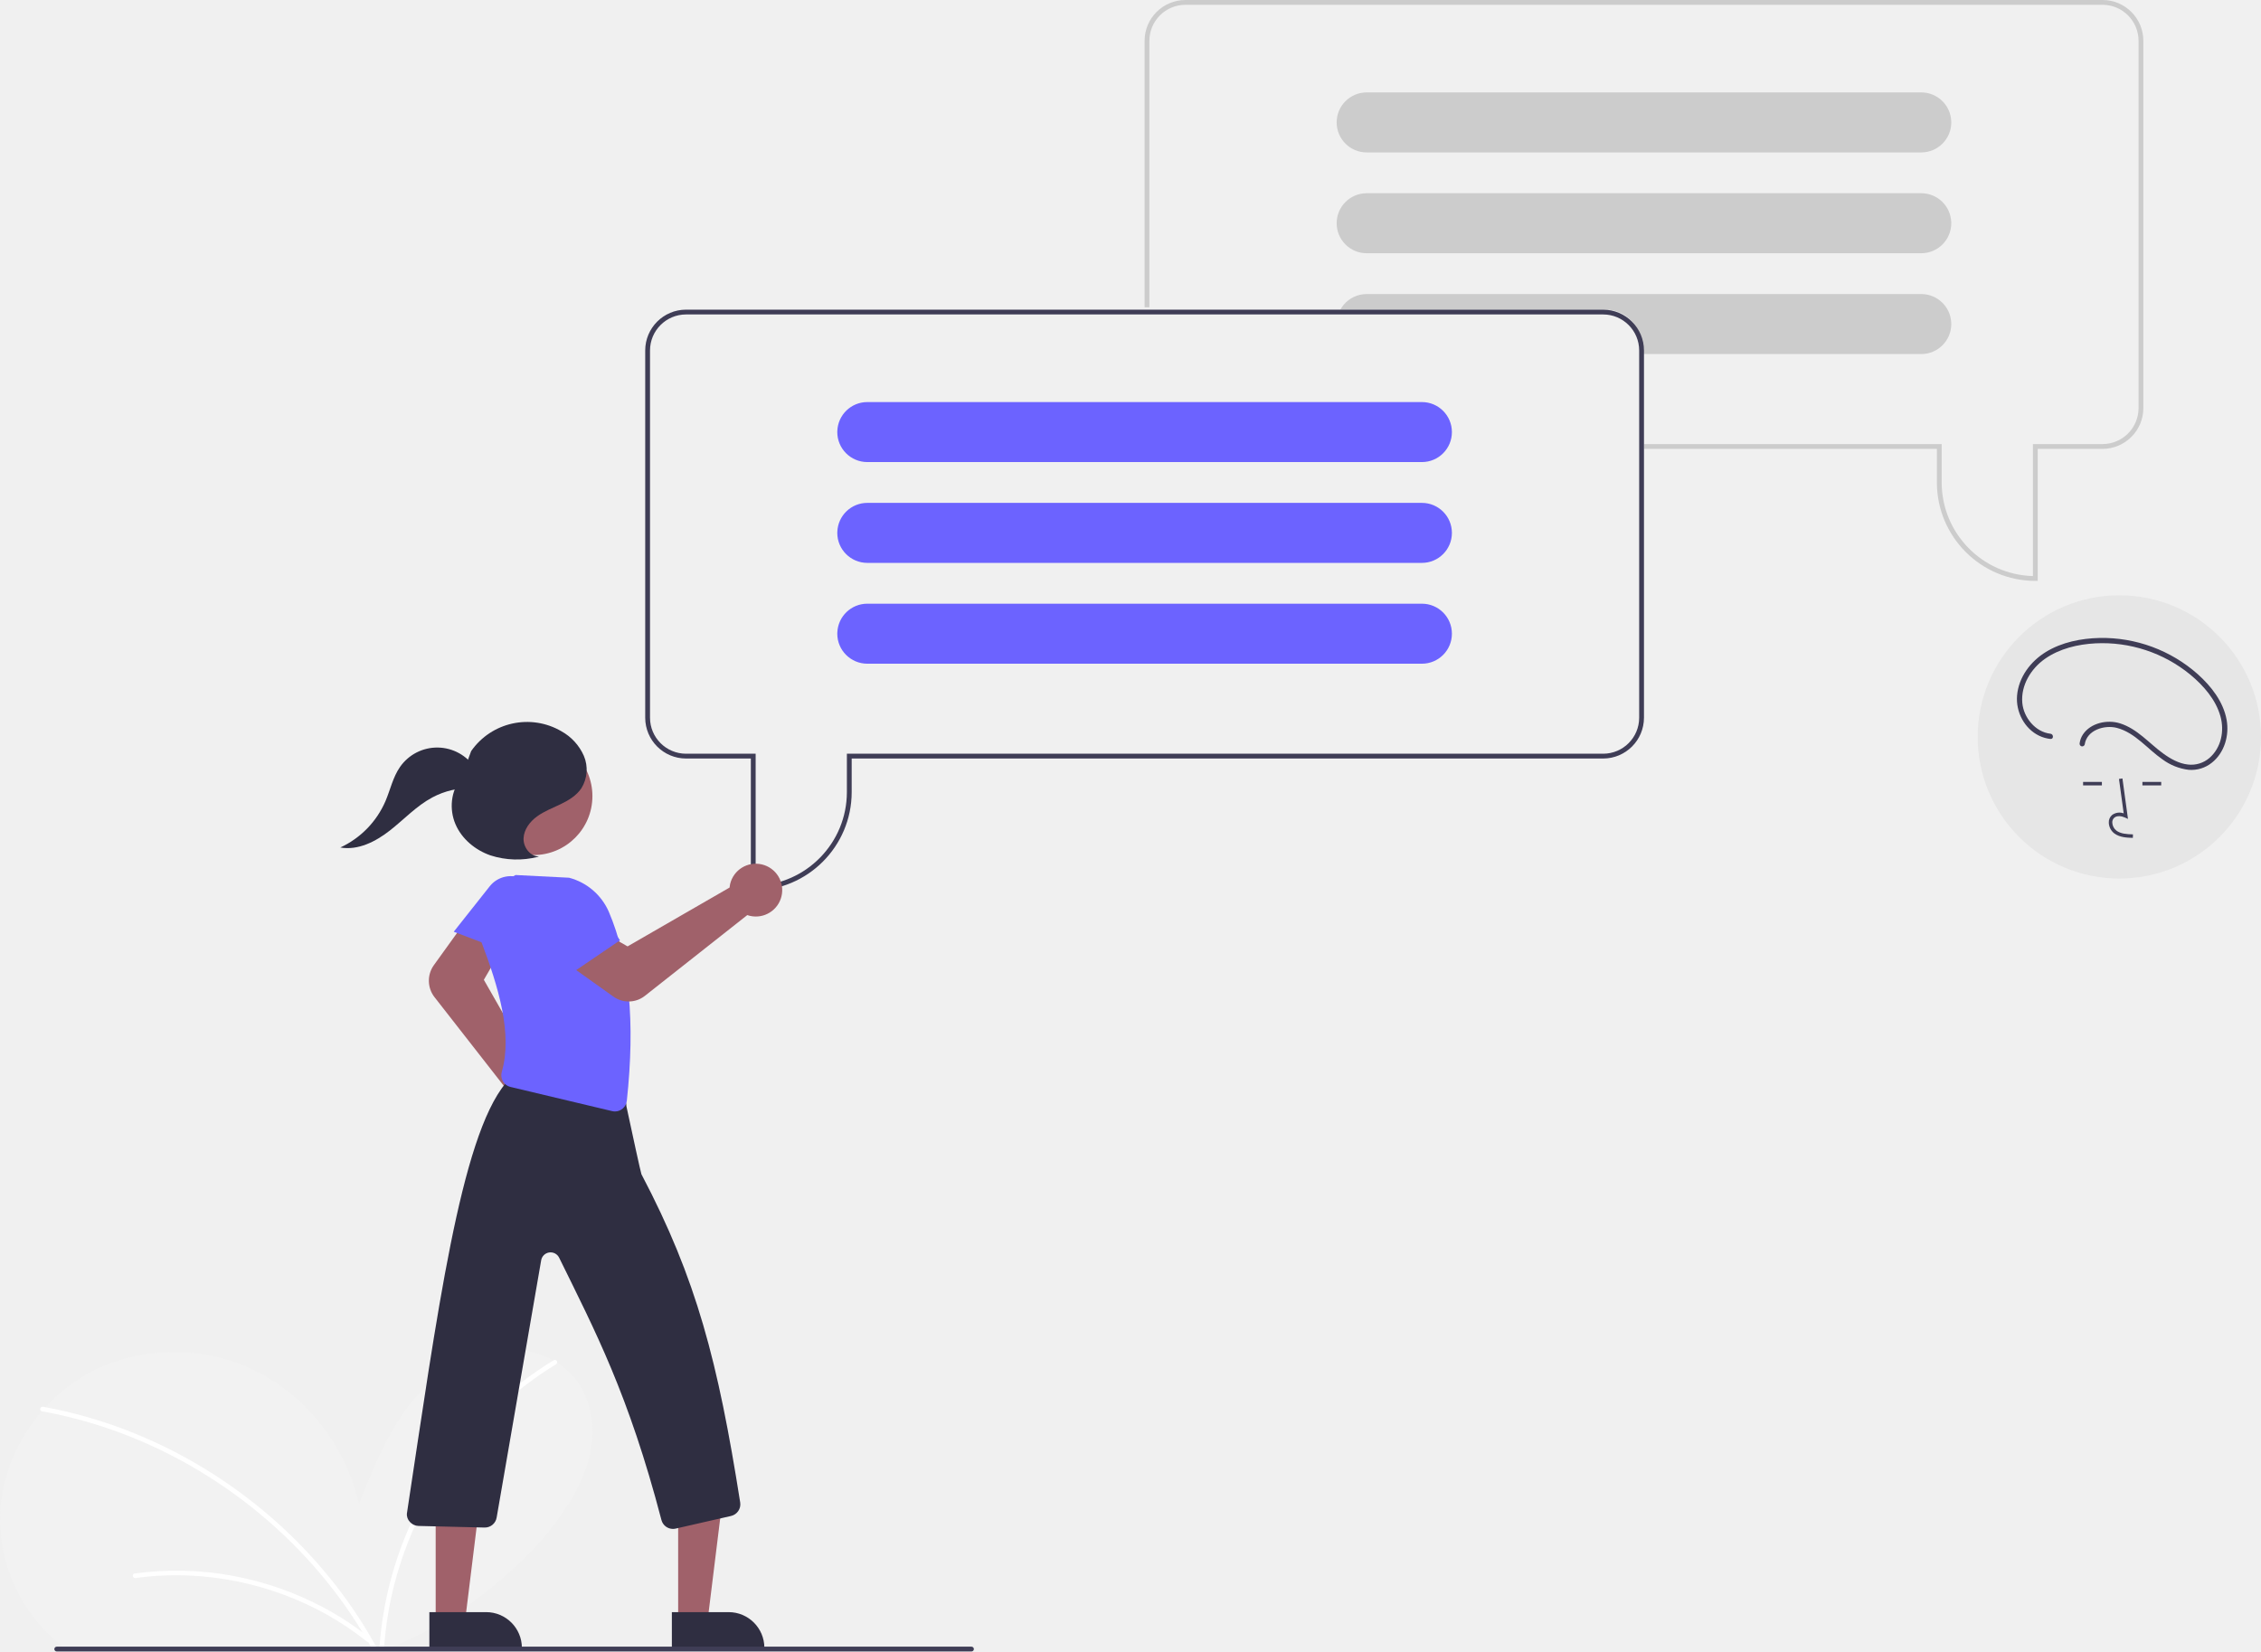
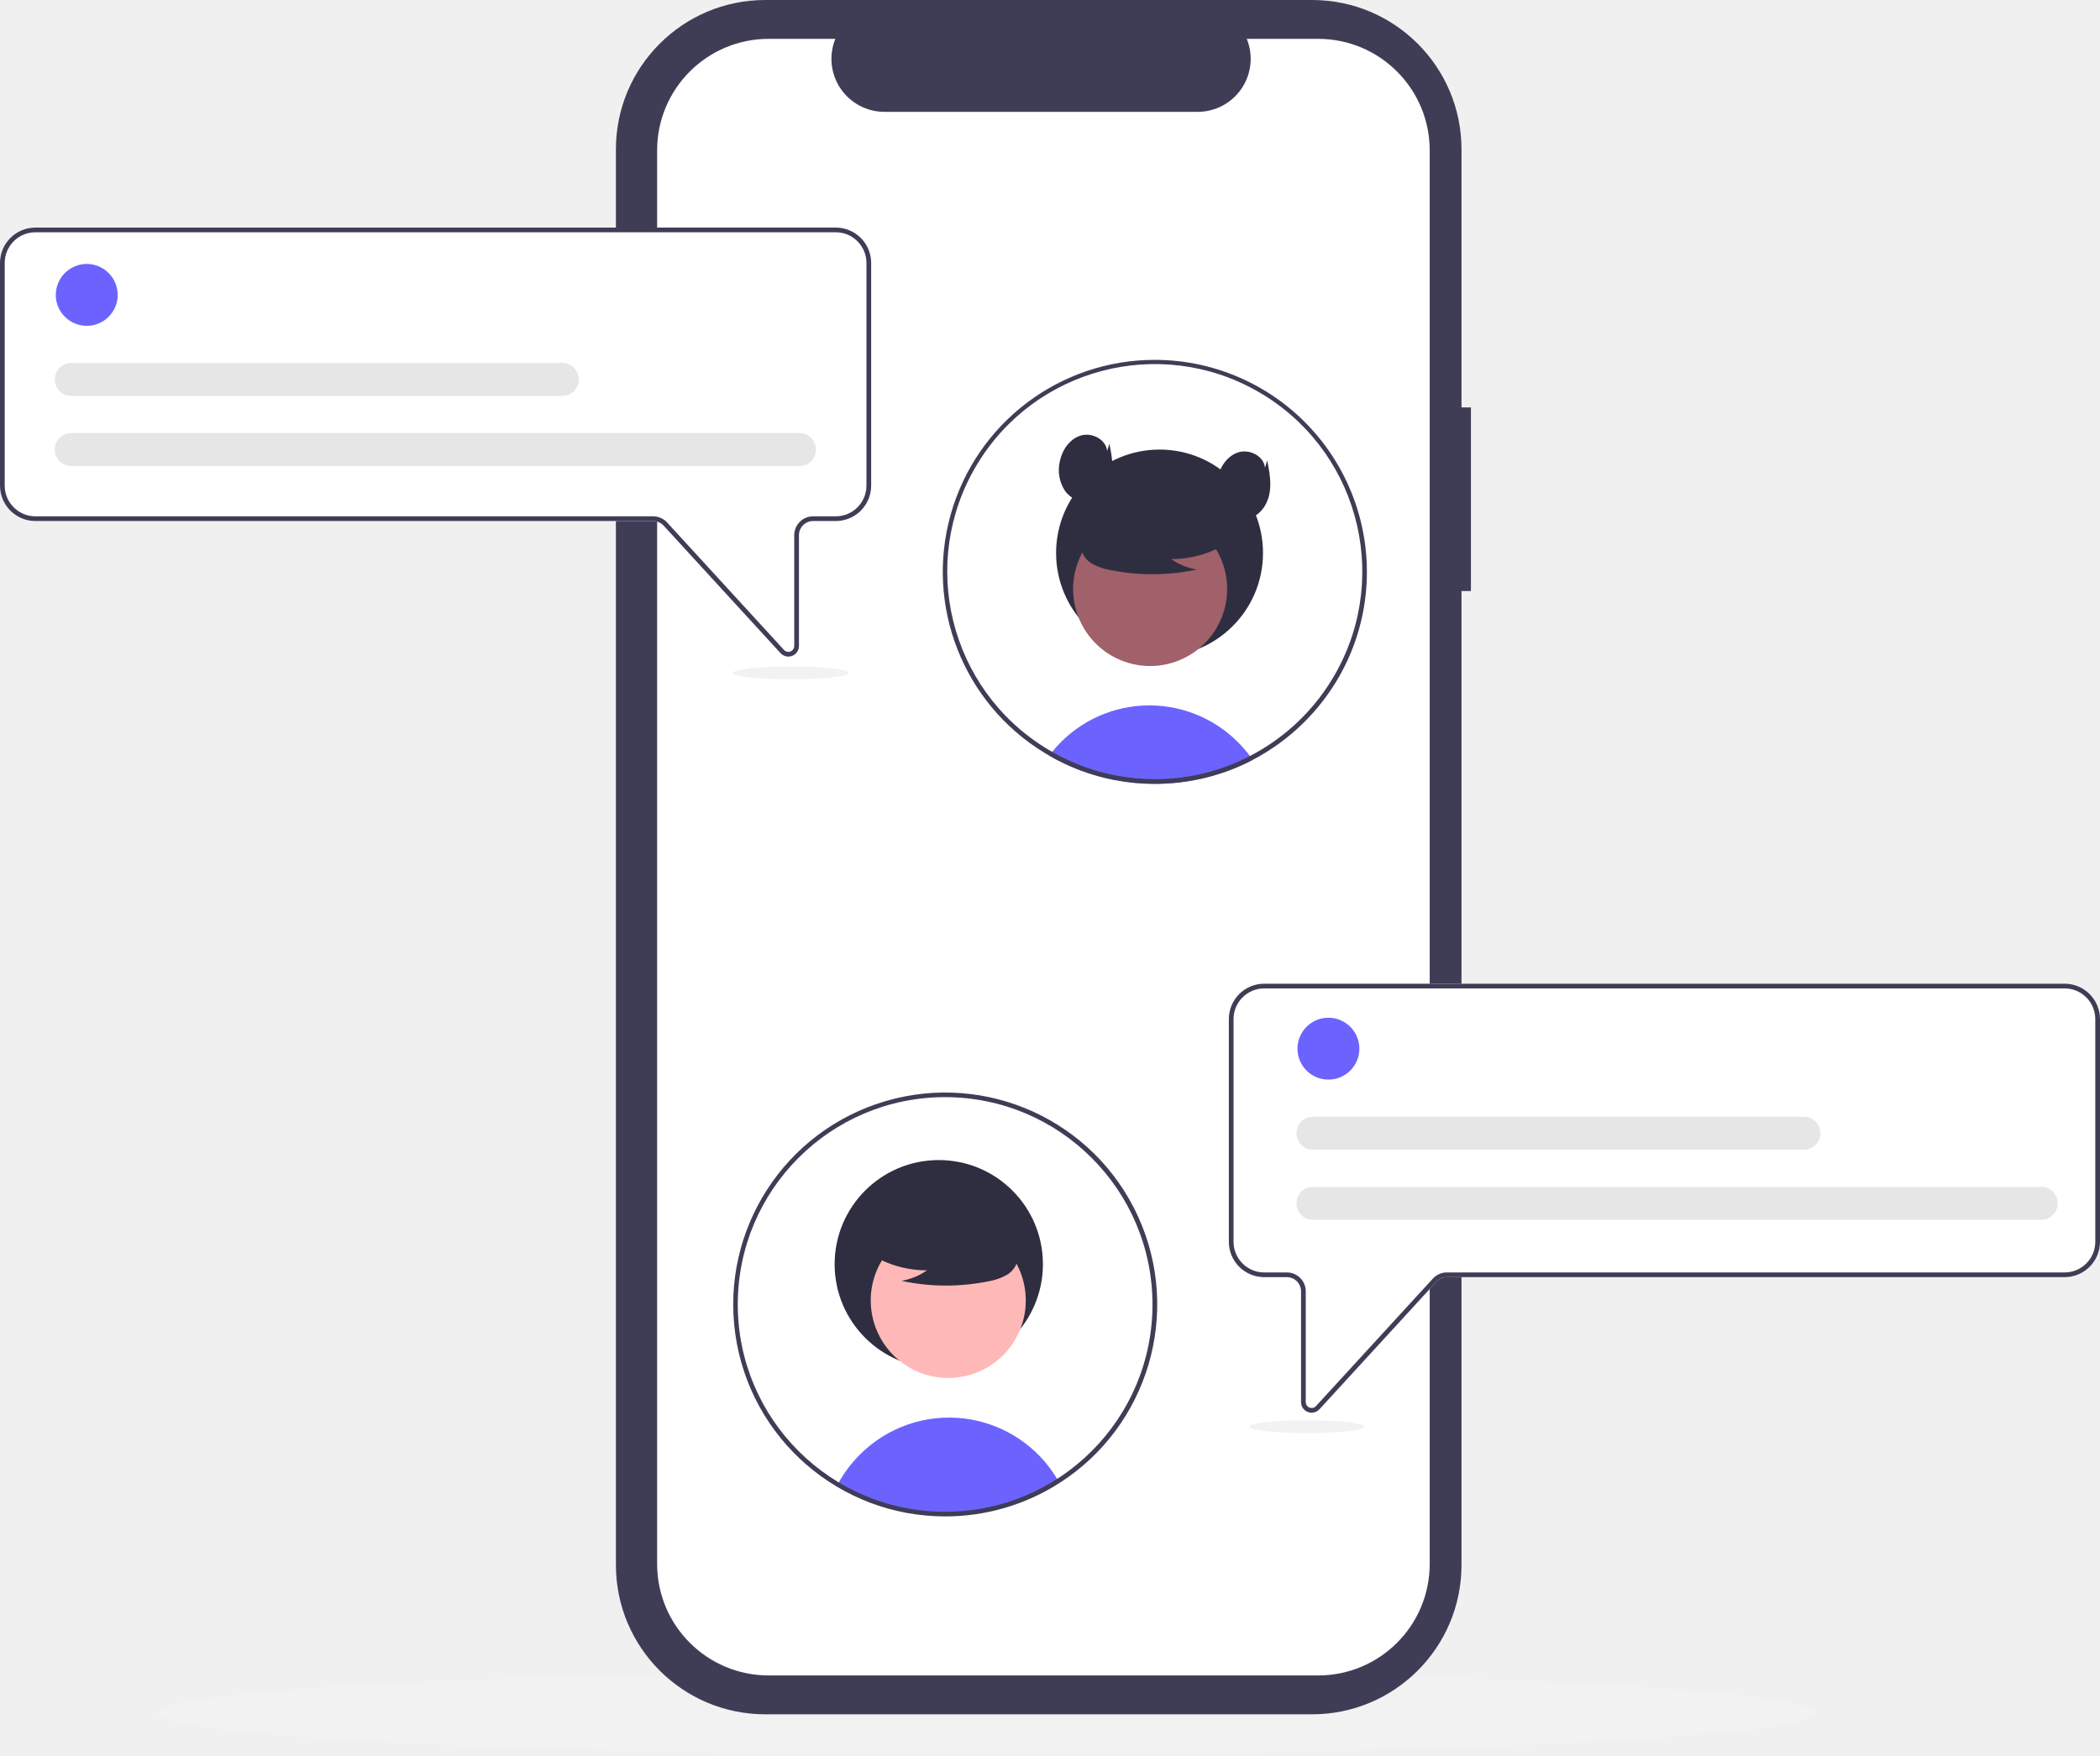
- <svg xmlns="http://www.w3.org/2000/svg" data-name="Layer 1" width="941.739" height="688" viewBox="0 0 941.739 688">
-   <path d="M977.87,348h-1a41.047,41.047,0,0,1-41-41V293h-122v-2h124v16a39.047,39.047,0,0,0,38,38.987V291h29a15.017,15.017,0,0,0,15-15V123a15.017,15.017,0,0,0-15-15h-382a15.017,15.017,0,0,0-15,15V234h-2V123a17.019,17.019,0,0,1,17-17h382a17.019,17.019,0,0,1,17,17V276a17.019,17.019,0,0,1-17,17h-27Z" transform="translate(-129.1304 -106)" fill="#ccc" />
-   <path d="M941.85,156.51a12.497,12.497,0,0,0-12.48-12.01h-231a12.5,12.5,0,0,0,0,25h231a12.517,12.517,0,0,0,12.5-12.5A4.011,4.011,0,0,0,941.85,156.51Z" transform="translate(-129.1304 -106)" fill="#ccc" />
-   <path d="M941.85,198.51a12.497,12.497,0,0,0-12.48-12.01h-231a12.5,12.5,0,0,0,0,25h231a12.517,12.517,0,0,0,12.5-12.5A4.011,4.011,0,0,0,941.85,198.51Z" transform="translate(-129.1304 -106)" fill="#ccc" />
-   <path d="M941.85,240.51a12.497,12.497,0,0,0-12.48-12.01h-231a12.491,12.491,0,0,0-9.6,4.5,13.065,13.065,0,0,0-1.36,2h110.46a15.018,15.018,0,0,1,15,15v3.5h116.5a12.517,12.517,0,0,0,12.5-12.5A4.011,4.011,0,0,0,941.85,240.51Z" transform="translate(-129.1304 -106)" fill="#ccc" />
-   <path d="M153.648,790.705c.544.447,1.088.874,1.645,1.295H292.697q1.535-.632,3.057-1.295A161.801,161.801,0,0,0,335.828,765.755c8.012-6.788,15.383-13.796,20.727-20.364,7.455-9.165,14.321-19.153,17.514-30.533,3.187-11.38,2.235-24.425-4.884-33.862a30.309,30.309,0,0,0-7.999-7.326c-.512-.324-1.03-.635-1.561-.926a39.856,39.856,0,0,0-28.92-3.478c-13.764,3.556-25.202,13.485-33.363,25.131-8.161,11.639-13.459,25.008-18.68,38.228-5.298-23.596-21.342-44.73-43.014-55.476-21.666-10.745-48.584-10.616-69.79,1.023a70.141,70.141,0,0,0-17.844,14.055c-.511.551-1.01,1.114-1.503,1.684-10.344,11.976-16.814,27.314-17.345,43.131A67.606,67.606,0,0,0,153.648,790.705Z" transform="translate(-129.1304 -106)" fill="#f2f2f2" />
-   <path d="M287.205,792h1.943c.026-.434.058-.861.097-1.295a145.203,145.203,0,0,1,4.249-25.092,154.683,154.683,0,0,1,24.814-52.114A148.065,148.065,0,0,1,360.732,674.338a.92.92,0,0,0,.453-.667.969.969,0,0,0-1.431-1.01,1.464,1.464,0,0,0-.129.084,146.678,146.678,0,0,0-25.986,20.157,156.031,156.031,0,0,0-33.493,48.014,151.299,151.299,0,0,0-12.838,49.789C287.269,791.139,287.237,791.573,287.205,792Z" transform="translate(-129.1304 -106)" fill="#fff" />
-   <path d="M146.51,693.912a.12.12,0,0,0,.045.013c1.418.259,2.844.531,4.256.823a192.264,192.264,0,0,1,33.894,10.292,200.016,200.016,0,0,1,31.414,16.193,203.241,203.241,0,0,1,28.143,21.426,199.186,199.186,0,0,1,23.959,25.986A192.68,192.68,0,0,1,282.865,790.705c.246.427.486.861.726,1.295H285.812c-.233-.434-.473-.868-.719-1.295A194.262,194.262,0,0,0,266.97,763.935a201.333,201.333,0,0,0-24.814-25.746,205.867,205.867,0,0,0-28.745-20.908,201.988,201.988,0,0,0-32.074-15.649,192.434,192.434,0,0,0-33.325-9.405c-.317-.058-.628-.117-.946-.175C145.856,691.832,145.338,693.659,146.51,693.912Z" transform="translate(-129.1304 -106)" fill="#fff" />
-   <path d="M185.149,761.525a128.393,128.393,0,0,1,40.705.918,131.058,131.058,0,0,1,38.326,13.4,126.431,126.431,0,0,1,19.126,12.636c.977.78-.406,2.147-1.374,1.374a125.531,125.531,0,0,0-34.838-19.584,129.312,129.312,0,0,0-38.904-7.892,123.76,123.76,0,0,0-22.525,1.022,1.006,1.006,0,0,1-1.195-.679.978.978,0,0,1,.679-1.195Z" transform="translate(-129.1304 -106)" fill="#fff" />
-   <path d="M796.87,235h-382a17.024,17.024,0,0,0-17,17V405a17.024,17.024,0,0,0,17,17h27v55h1a41.043,41.043,0,0,0,41-41V422h313a17.024,17.024,0,0,0,17-17V252A17.024,17.024,0,0,0,796.87,235Zm15,170a15.018,15.018,0,0,1-15,15h-315v16a39.057,39.057,0,0,1-38,38.99V420h-29a15.018,15.018,0,0,1-15-15V252a15.018,15.018,0,0,1,15-15h382a15.018,15.018,0,0,1,15,15Z" transform="translate(-129.1304 -106)" fill="#3f3d56" />
-   <path d="M721.37,273.5h-231a12.497,12.497,0,0,0-12.48,12.01,4.011,4.011,0,0,0-.02.49,12.518,12.518,0,0,0,12.5,12.5h231a12.5,12.5,0,0,0,0-25Z" transform="translate(-129.1304 -106)" fill="#6c63ff" />
-   <path d="M721.37,315.5h-231a12.497,12.497,0,0,0-12.48,12.01,4.011,4.011,0,0,0-.02.49,12.518,12.518,0,0,0,12.5,12.5h231a12.5,12.5,0,1,0,0-25Z" transform="translate(-129.1304 -106)" fill="#6c63ff" />
-   <path d="M721.37,357.5h-231a12.497,12.497,0,0,0-12.48,12.01,4.011,4.011,0,0,0-.02.49,12.518,12.518,0,0,0,12.5,12.5h231a12.5,12.5,0,1,0,0-25Z" transform="translate(-129.1304 -106)" fill="#6c63ff" />
-   <path d="M353.856,578.72a10.706,10.706,0,0,1-1.347-.084,11.003,11.003,0,0,1-9.36-13.49,10.507,10.507,0,0,1,.311-1.035L310.096,521.397a11.149,11.149,0,0,1-.26-13.309l11.687-16.232,15.275,11.785-6.137,10.542,24.303,42.599a10.588,10.588,0,0,1,1.451.236,11.003,11.003,0,0,1-2.559,21.701Z" transform="translate(-129.1304 -106)" fill="#a0616a" />
-   <polygon points="282.467 675.118 294.727 675.117 300.559 627.829 282.465 627.83 282.467 675.118" fill="#a0616a" />
-   <path d="M408.97,777.614h38.531a0,0,0,0,1,0,0v14.887a0,0,0,0,1,0,0H423.857A14.887,14.887,0,0,1,408.97,777.614v0A0,0,0,0,1,408.97,777.614Z" transform="translate(727.3768 1464.095) rotate(179.9974)" fill="#2f2e41" />
-   <polygon points="181.467 675.118 193.727 675.117 199.559 627.829 181.465 627.83 181.467 675.118" fill="#a0616a" />
-   <path d="M307.97,777.614h38.531a0,0,0,0,1,0,0v14.887a0,0,0,0,1,0,0H322.857A14.887,14.887,0,0,1,307.97,777.614v0A0,0,0,0,1,307.97,777.614Z" transform="translate(525.3768 1464.1) rotate(179.9974)" fill="#2f2e41" />
-   <path d="M318.122,494.159l27.525,10.459,6.72-18.667a11.168,11.168,0,0,0-5.002-13.499h0a11.168,11.168,0,0,0-14.262,2.784Z" transform="translate(-129.1304 -106)" fill="#6c63ff" />
-   <path d="M409.418,742.945a4.953,4.953,0,0,1-4.792-3.726C390.9,686.708,376.963,660.388,362.019,629.953a3.974,3.974,0,0,0-7.495,1.156L336,738.158a4.982,4.982,0,0,1-5.035,4.218l-27.501-.67a4.933,4.933,0,0,1-3.538-1.601,4.484,4.484,0,0,1-1.304-3.647c12.456-82.145,22.263-156.501,41.123-179.185a6.684,6.684,0,0,1,1.775-1.207l-.572-.088c-.164-.025-.599-.092-.604-.53l-.005-.423.43-.082a5.57,5.57,0,0,1,2.021.304l43.044,6.625a4.972,4.972,0,0,1,4.214,5.024c2.34,10.947,5.926,27.471,6.247,28.285,22.966,43.662,31.877,78.043,41.14,136.752a4.986,4.986,0,0,1-3.812,5.619L410.539,742.818A5.029,5.029,0,0,1,409.418,742.945Z" transform="translate(-129.1304 -106)" fill="#2f2e41" />
-   <path d="M385.262,569.031a4.95,4.95,0,0,1-1.147-.135l-42.378-10.081a4.884,4.884,0,0,1-3.116-2.309,5.122,5.122,0,0,1-.484-3.983c4.57-15.843-1.422-35.483-8.579-54.346a26.005,26.005,0,0,1,14.219-27.588l.115-.056,22.25,1.123a24.992,24.992,0,0,1,16.567,14.18c8.576,20.071,11.031,45.825,7.506,78.735a4.986,4.986,0,0,1-4.953,4.461Z" transform="translate(-129.1304 -106)" fill="#6c63ff" />
-   <path d="M390.963,523.217a10.863,10.863,0,0,1-6.313-2.007l-16.414-11.699,11.711-15.332,10.572,6.086,42.481-24.507a10.571,10.571,0,0,1,.229-1.452,11,11,0,1,1,8.191,13.226,10.516,10.516,0,0,1-1.036-.306l-42.674,33.666A10.886,10.886,0,0,1,390.963,523.217Z" transform="translate(-129.1304 -106)" fill="#a0616a" />
-   <path d="M363.028,514.285,387.377,497.728l-11.443-16.207a11.168,11.168,0,0,0-13.929-3.64h0a11.168,11.168,0,0,0-5.894,13.283Z" transform="translate(-129.1304 -106)" fill="#6c63ff" />
-   <circle cx="222.188" cy="331.661" r="24.561" fill="#a0616a" />
-   <path d="M353.569,462.79c-3.686-.016-6.53-3.897-6.365-7.58s2.639-6.923,5.619-9.093,6.475-3.492,9.798-5.087,6.617-3.586,8.669-6.648a14.716,14.716,0,0,0,1.023-13.504,21.669,21.669,0,0,0-9.333-10.224,28.378,28.378,0,0,0-37.607,8.25l-4.208,11.458c-4.288,5.156-4.968,12.813-2.332,18.98s8.248,10.806,14.581,13.011a35.794,35.794,0,0,0,19.841.595" transform="translate(-129.1304 -106)" fill="#2f2e41" />
-   <path d="M327.03,426.017a18.849,18.849,0,0,0-31.292-.502c-2.955,4.25-4.027,9.49-6.059,14.251a37.768,37.768,0,0,1-18.797,19.303c7.377,1.297,14.727-2.456,20.625-7.073s11.085-10.254,17.69-13.786a33.289,33.289,0,0,1,16.918-3.886" transform="translate(-129.1304 -106)" fill="#2f2e41" />
-   <path d="M533.763,794h-381a1,1,0,1,1,0-2h381a1,1,0,0,1,0,2Z" transform="translate(-129.1304 -106)" fill="#3f3d56" />
-   <circle cx="882.739" cy="307" r="59" fill="#e6e6e6" />
-   <path d="M1017.496,455.052c-2.403-.067-5.394-.151-7.696-1.833a5.911,5.911,0,0,1-2.326-4.413,3.976,3.976,0,0,1,1.352-3.265,5.13,5.13,0,0,1,4.853-.699l-1.962-14.336,1.44-.197,2.306,16.854-1.202-.552c-1.394-.639-3.308-.965-4.497.04a2.554,2.554,0,0,0-.838,2.104,4.467,4.467,0,0,0,1.73,3.291c1.792,1.309,4.176,1.478,6.88,1.554Z" transform="translate(-129.1304 -106)" fill="#3f3d56" />
-   <rect x="867.638" y="325.742" width="7.828" height="1.454" fill="#3f3d56" />
-   <rect x="892.348" y="325.742" width="7.828" height="1.454" fill="#3f3d56" />
-   <path d="M983.168,411.671c-6.304-.719-11.186-6.759-11.723-12.888-.638-7.291,3.608-14.216,9.433-18.307,6.092-4.279,13.682-6.065,21.025-6.459a57.784,57.784,0,0,1,39.498,13.019c5.503,4.57,10.642,10.392,12.589,17.424,1.692,6.107.315,13.025-4.597,17.302a11.611,11.611,0,0,1-8.91,2.743c-3.811-.396-7.327-2.4-10.371-4.613-5.921-4.305-10.781-10.302-17.995-12.552-5.289-1.649-12.153-.198-15.385,4.585a8.706,8.706,0,0,0-1.39,3.647,1.129,1.129,0,0,0,.761,1.341,1.097,1.097,0,0,0,1.341-.761c.849-6.024,8.256-8.272,13.454-6.897,7.579,2.006,12.667,8.769,18.885,13.066a22.949,22.949,0,0,0,10.998,4.39,13.656,13.656,0,0,0,9.596-2.948c5.312-4.195,7.344-11.41,6.169-17.906-1.36-7.522-6.423-13.969-11.978-18.961a59.919,59.919,0,0,0-40.949-15.127c-7.684.177-15.702,1.763-22.323,5.824-6.421,3.94-11.385,10.531-12.033,18.192-.571,6.744,3.047,13.797,9.258,16.751a14.498,14.498,0,0,0,4.646,1.311c1.392.159,1.38-2.023,0-2.18Z" transform="translate(-129.1304 -106)" fill="#3f3d56" />
+ <svg xmlns="http://www.w3.org/2000/svg" data-name="Layer 1" width="891.295" height="745.194" viewBox="0 0 891.295 745.194">
+   <ellipse cx="418.644" cy="727.194" rx="352" ry="18" fill="#f2f2f2" />
+   <path d="M778.65,250.35h-3.999V140.805a63.402,63.402,0,0,0-63.402-63.402H479.162a63.402,63.402,0,0,0-63.402,63.402v600.974a63.402,63.402,0,0,0,63.402,63.402H711.249a63.402,63.402,0,0,0,63.402-63.402V328.326h3.999Z" transform="translate(-154.3525 -77.40283)" fill="#3f3d56" />
+   <path d="M761.156,141.247v600.09a47.351,47.351,0,0,1-47.35,47.35h-233.2a47.351,47.351,0,0,1-47.35-47.35v-600.09a47.351,47.351,0,0,1,47.35-47.35h28.29a22.507,22.507,0,0,0,20.83,30.99h132.96a22.507,22.507,0,0,0,20.83-30.99h30.29A47.351,47.351,0,0,1,761.156,141.247Z" transform="translate(-154.3525 -77.40283)" fill="#fff" />
+   <path d="M686.03,400.003q-2.325,1.215-4.73,2.3-2.19.99-4.45,1.86c-.55.21-1.11.42-1.67.63a89.528,89.528,0,0,1-13.6,3.75q-3.435.675-6.96,1.06-2.91.33-5.88.47c-1.41.07-2.82.1-4.24.1a89.841,89.841,0,0,1-16.76-1.57c-1.44-.26-2.85-.57-4.26-.91a88.778,88.778,0,0,1-19.67-7.26c-.56-.28-1.12-.58-1.68-.87-.83-.44-1.64-.9-2.45-1.38.39-.54.81-1.07,1.24-1.59a53.034,53.034,0,0,1,78.87-4.1,54.277,54.277,0,0,1,5.06,5.86C685.26,398.893,685.65,399.443,686.03,400.003Z" transform="translate(-154.3525 -77.40283)" fill="#6c63ff" />
+   <circle cx="492.143" cy="234.764" r="43.91" fill="#2f2e41" />
+   <circle cx="642.499" cy="327.462" r="32.681" transform="translate(-232.6876 270.9066) rotate(-28.66315)" fill="#a0616a" />
+   <path d="M676.839,306.906a44.448,44.448,0,0,1-25.402,7.85,27.238,27.238,0,0,0,10.796,4.442,89.628,89.628,0,0,1-36.61.206,23.694,23.694,0,0,1-7.664-2.632,9.699,9.699,0,0,1-4.731-6.327c-.803-4.589,2.772-8.757,6.488-11.567a47.858,47.858,0,0,1,40.217-8.036c4.492,1.161,8.993,3.123,11.911,6.731s3.782,9.17,1.002,12.885Z" transform="translate(-154.3525 -77.40283)" fill="#2f2e41" />
+   <path d="M644.5,230.173a89.987,89.987,0,0,0-46.84,166.83l.58.34q.72.435,1.44.84c.81.48,1.62.94,2.45,1.38.56.29,1.12.59,1.68.87a88.778,88.778,0,0,0,19.67,7.26c1.41.34,2.82.65,4.26.91a89.841,89.841,0,0,0,16.76,1.57c1.42,0,2.83-.03,4.24-.1q2.97-.135,5.88-.47,3.525-.39,6.96-1.06a89.528,89.528,0,0,0,13.6-3.75c.56-.21,1.12-.42,1.67-.63q2.265-.87,4.45-1.86,2.4-1.08,4.73-2.3a90.792,90.792,0,0,0,37.04-35.97c.04-.08.09-.16.13-.24a89.306,89.306,0,0,0,9.65-26.41,90.051,90.051,0,0,0-88.35-107.21Zm77.06,132.45c-.08.14-.15.28-.23.41a88.172,88.172,0,0,1-36.48,35.32q-2.295,1.2-4.67,2.25c-1.31.59-2.65,1.15-4,1.67-.57.22-1.15.44-1.73.64a85.721,85.721,0,0,1-11.73,3.36,84.695,84.695,0,0,1-8.95,1.41c-1.85.2-3.73.34-5.62.41-1.21.05-2.43.08-3.65.08a86.762,86.762,0,0,1-16.22-1.51,85.625,85.625,0,0,1-9.63-2.36,88.466,88.466,0,0,1-13.99-5.67c-.52-.27-1.04-.54-1.55-.82-.73-.39-1.47-.79-2.19-1.22-.54-.3-1.08-.62-1.61-.94-.31-.18-.62-.37-.93-.56a88.069,88.069,0,1,1,123.18-32.47Z" transform="translate(-154.3525 -77.40283)" fill="#3f3d56" />
+   <path d="M624.26,268.863c-.472-4.968-6.558-8.026-11.318-6.526s-7.884,6.293-8.829,11.193a16.057,16.057,0,0,0,2.165,12.122c2.406,3.462,6.827,5.623,10.95,4.744,4.707-1.003,7.968-5.6,8.901-10.321s.007-9.589-.919-14.312Z" transform="translate(-154.3525 -77.40283)" fill="#2f2e41" />
+   <path d="M691.242,275.96c-.472-4.968-6.559-8.026-11.318-6.526s-7.884,6.293-8.829,11.193a16.057,16.057,0,0,0,2.165,12.122c2.406,3.462,6.827,5.623,10.95,4.744,4.707-1.003,7.968-5.6,8.901-10.321s.007-9.589-.919-14.312Z" transform="translate(-154.3525 -77.40283)" fill="#2f2e41" />
+   <path d="M488.936,356.142a4.475,4.475,0,0,1-3.307-1.464L436.008,300.544a6.02,6.02,0,0,0-4.426-1.947H169.362a15.026,15.026,0,0,1-15.009-15.009V189.025a15.026,15.026,0,0,1,15.009-15.009H509.087A15.026,15.026,0,0,1,524.096,189.025v94.562A15.026,15.026,0,0,1,509.087,298.597h-9.631a6.012,6.012,0,0,0-6.005,6.005v47.033a4.474,4.474,0,0,1-2.87,4.196A4.526,4.526,0,0,1,488.936,356.142Z" transform="translate(-154.3525 -77.40283)" fill="#fff" />
+   <path d="M488.936,356.142a4.475,4.475,0,0,1-3.307-1.464L436.008,300.544a6.02,6.02,0,0,0-4.426-1.947H169.362a15.026,15.026,0,0,1-15.009-15.009V189.025a15.026,15.026,0,0,1,15.009-15.009H509.087A15.026,15.026,0,0,1,524.096,189.025v94.562A15.026,15.026,0,0,1,509.087,298.597h-9.631a6.012,6.012,0,0,0-6.005,6.005v47.033a4.474,4.474,0,0,1-2.87,4.196A4.526,4.526,0,0,1,488.936,356.142ZM169.362,176.016A13.024,13.024,0,0,0,156.353,189.025v94.562a13.024,13.024,0,0,0,13.009,13.009H431.581a8.024,8.024,0,0,1,5.9,2.596l49.622,54.133a2.503,2.503,0,0,0,4.347-1.691v-47.033a8.014,8.014,0,0,1,8.005-8.005H509.087a13.024,13.024,0,0,0,13.009-13.009V189.025A13.024,13.024,0,0,0,509.087,176.016Z" transform="translate(-154.3525 -77.40283)" fill="#3f3d56" />
+   <circle cx="36.816" cy="125.193" r="13.134" fill="#6c63ff" />
+   <path d="M493.764,275.269H184.684a7.005,7.005,0,1,1,0-14.009H493.764a7.005,7.005,0,0,1,0,14.009Z" transform="translate(-154.3525 -77.40283)" fill="#e6e6e6" />
+   <path d="M393.073,245.5H184.684a7.005,7.005,0,1,1,0-14.009H393.073a7.005,7.005,0,0,1,0,14.009Z" transform="translate(-154.3525 -77.40283)" fill="#e6e6e6" />
+   <path d="M709.419,676.831a4.474,4.474,0,0,1-2.87-4.196v-47.033a6.012,6.012,0,0,0-6.005-6.005H690.913a15.026,15.026,0,0,1-15.009-15.009V510.025A15.026,15.026,0,0,1,690.913,495.016H1030.638a15.026,15.026,0,0,1,15.009,15.009v94.562a15.026,15.026,0,0,1-15.009,15.009H768.419a6.02,6.02,0,0,0-4.426,1.947l-49.622,54.133a4.475,4.475,0,0,1-3.307,1.464A4.526,4.526,0,0,1,709.419,676.831Z" transform="translate(-154.3525 -77.40283)" fill="#fff" />
+   <path d="M709.419,676.831a4.474,4.474,0,0,1-2.87-4.196v-47.033a6.012,6.012,0,0,0-6.005-6.005H690.913a15.026,15.026,0,0,1-15.009-15.009V510.025A15.026,15.026,0,0,1,690.913,495.016H1030.638a15.026,15.026,0,0,1,15.009,15.009v94.562a15.026,15.026,0,0,1-15.009,15.009H768.419a6.02,6.02,0,0,0-4.426,1.947l-49.622,54.133a4.475,4.475,0,0,1-3.307,1.464A4.526,4.526,0,0,1,709.419,676.831ZM690.913,497.016A13.024,13.024,0,0,0,677.904,510.025v94.562A13.024,13.024,0,0,0,690.913,617.597h9.631a8.014,8.014,0,0,1,8.005,8.005v47.033a2.503,2.503,0,0,0,4.347,1.691l49.622-54.133a8.024,8.024,0,0,1,5.9-2.596h262.22a13.024,13.024,0,0,0,13.009-13.009V510.025a13.024,13.024,0,0,0-13.009-13.009Z" transform="translate(-154.3525 -77.40283)" fill="#3f3d56" />
+   <path d="M603.53,706.113a89.069,89.069,0,0,1-93.65,1.49,54.129,54.129,0,0,1,9.4-12.65,53.433,53.433,0,0,1,83.91,10.57C603.3,705.713,603.42,705.913,603.53,706.113Z" transform="translate(-154.3525 -77.40283)" fill="#6c63ff" />
+   <circle cx="398.443" cy="536.688" r="44.202" fill="#2f2e41" />
+   <circle cx="556.819" cy="629.489" r="32.898" transform="translate(-416.965 738.7288) rotate(-61.33685)" fill="#ffb8b8" />
+   <path d="M522.25,608.796a44.744,44.744,0,0,0,25.571,7.902,27.419,27.419,0,0,1-10.868,4.471,90.223,90.223,0,0,0,36.853.207,23.852,23.852,0,0,0,7.715-2.65,9.764,9.764,0,0,0,4.762-6.369c.809-4.619-2.791-8.816-6.531-11.644a48.176,48.176,0,0,0-40.484-8.09c-4.522,1.169-9.053,3.144-11.99,6.776s-3.807,9.231-1.009,12.971Z" transform="translate(-154.3525 -77.40283)" fill="#2f2e41" />
+   <path d="M555.5,721.173a89.972,89.972,0,1,1,48.571-14.219A89.88,89.88,0,0,1,555.5,721.173Zm0-178a88.008,88.008,0,1,0,88,88A88.1,88.1,0,0,0,555.5,543.173Z" transform="translate(-154.3525 -77.40283)" fill="#3f3d56" />
+   <circle cx="563.816" cy="445.193" r="13.134" fill="#6c63ff" />
+   <path d="M1020.764,595.269H711.684a7.005,7.005,0,1,1,0-14.009h309.08a7.005,7.005,0,0,1,0,14.009Z" transform="translate(-154.3525 -77.40283)" fill="#e6e6e6" />
+   <path d="M920.073,565.5H711.684a7.005,7.005,0,1,1,0-14.009H920.073a7.005,7.005,0,0,1,0,14.009Z" transform="translate(-154.3525 -77.40283)" fill="#e6e6e6" />
+   <ellipse cx="554.644" cy="605.661" rx="24.504" ry="2.72" fill="#f2f2f2" />
+   <ellipse cx="335.644" cy="285.661" rx="24.504" ry="2.72" fill="#f2f2f2" />
</svg>
